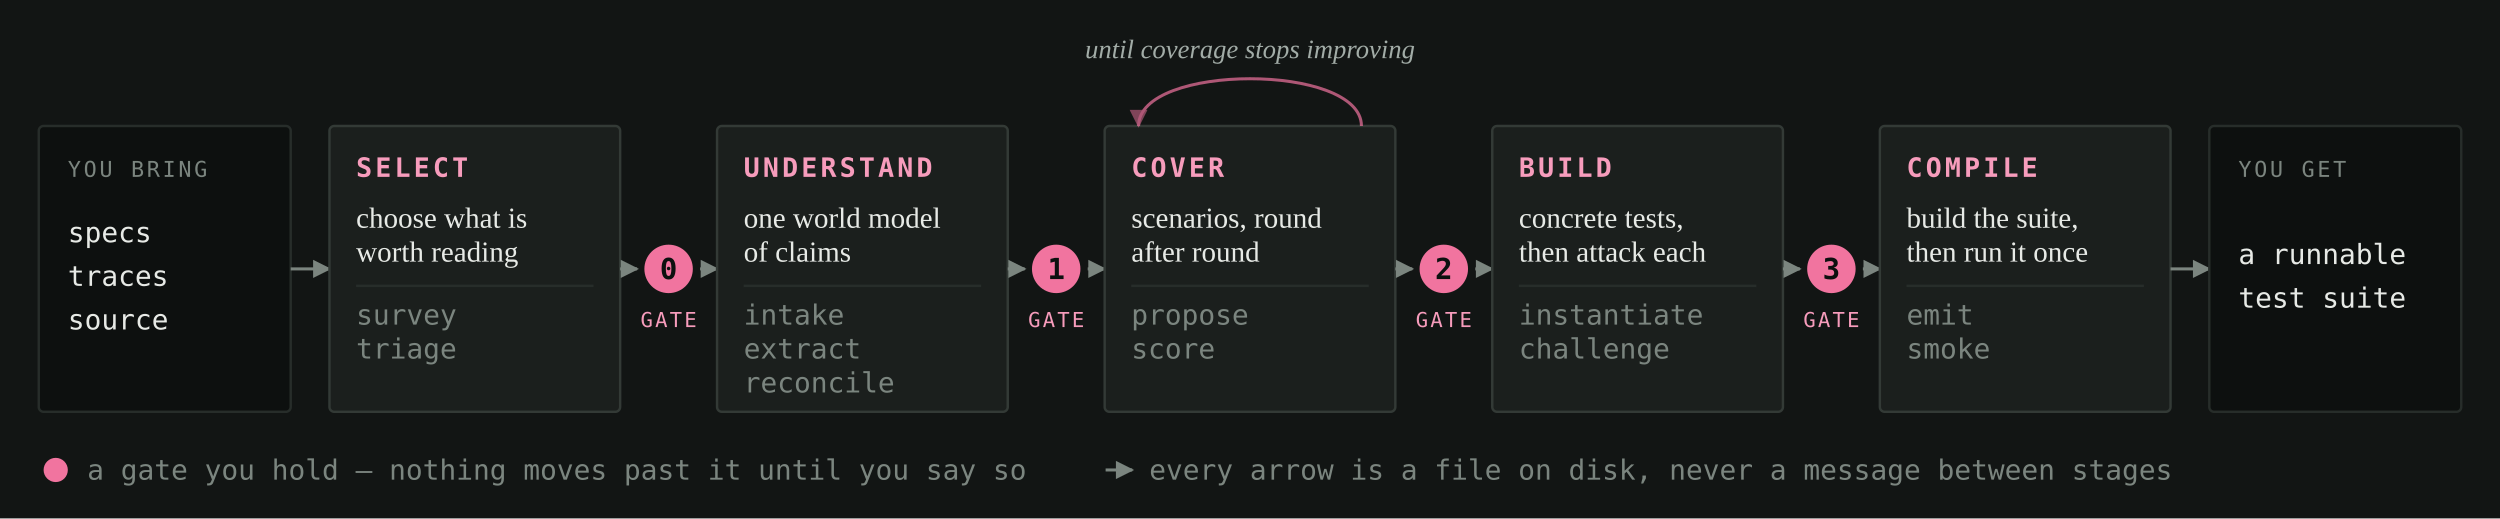
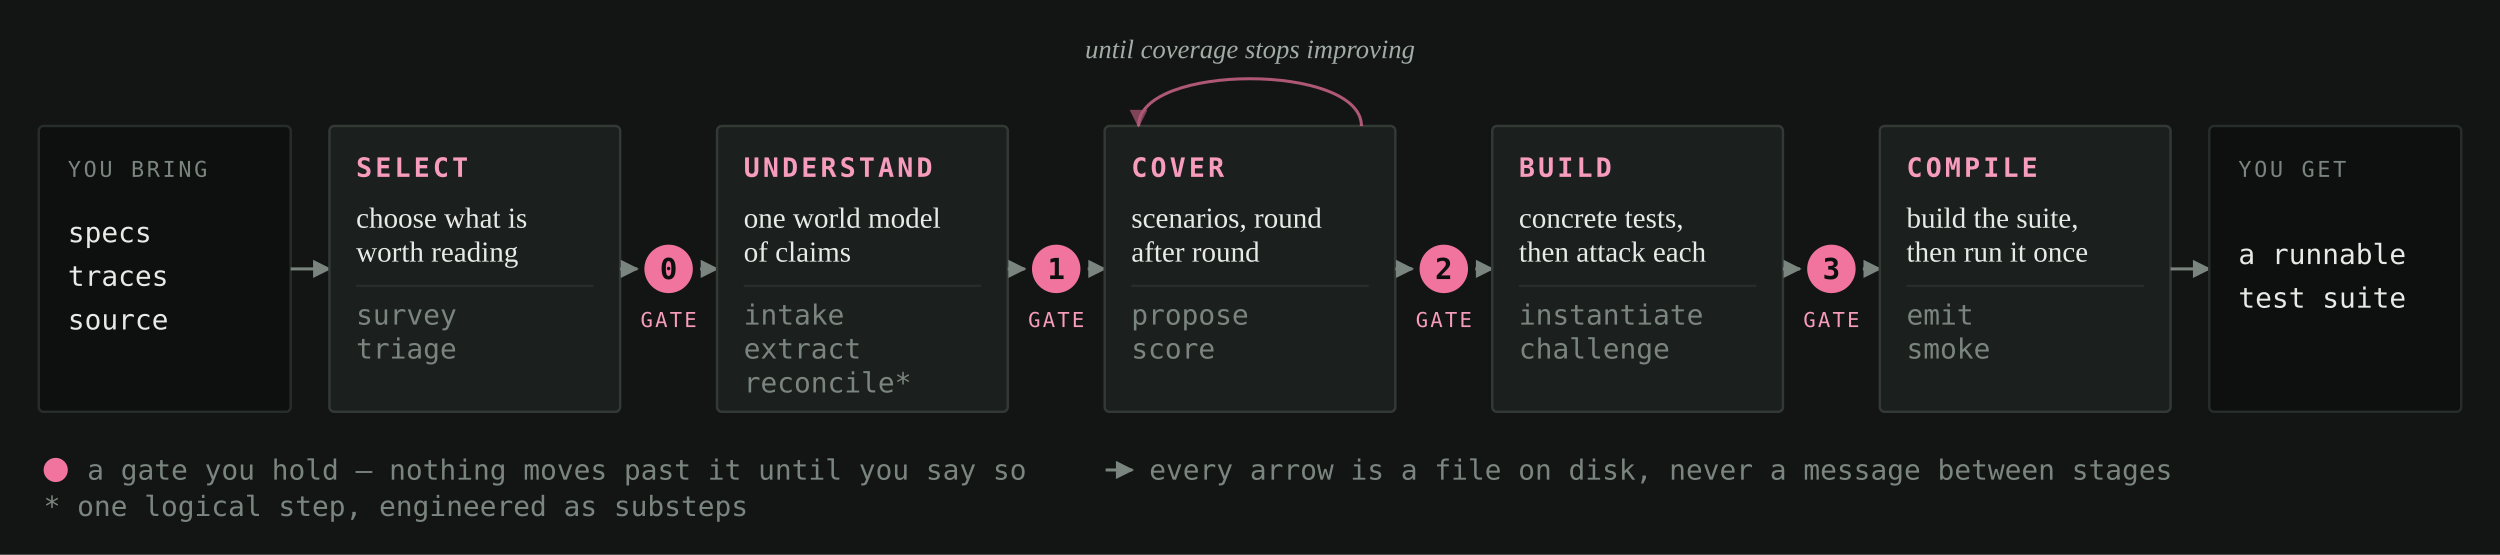
- <svg xmlns="http://www.w3.org/2000/svg" viewBox="0 0 1032 214" width="1032" height="214" role="img" aria-labelledby="t d">
+ <svg xmlns="http://www.w3.org/2000/svg" viewBox="0 0 1032 229" width="1032" height="229" role="img" aria-labelledby="t d">
  <style>
  .bg{fill:#121514}
  .plate{fill:#0D100F;stroke:#272D2A;stroke-width:1}
  .box{fill:#1B1F1D;stroke:#333A36;stroke-width:1}
  .hair{stroke:#272D2A;stroke-width:1}
  .verb{font-family:ui-monospace,"SF Mono","JetBrains Mono","IBM Plex Mono",Menlo,Consolas,monospace;font-weight:600;fill:#F79CBC;letter-spacing:1.3px}
  .note{font-family:Charter,"Iowan Old Style","Source Serif 4",Georgia,"Times New Roman",serif;fill:#E7EAE6}
  .stage{font-family:ui-monospace,"SF Mono","JetBrains Mono","IBM Plex Mono",Menlo,Consolas,monospace;fill:#7B857F}
  .plabel{font-family:ui-monospace,"SF Mono","JetBrains Mono","IBM Plex Mono",Menlo,Consolas,monospace;fill:#7B857F;letter-spacing:1.1px}
  .pitem{font-family:ui-monospace,"SF Mono","JetBrains Mono","IBM Plex Mono",Menlo,Consolas,monospace;fill:#E7EAE6}
  .edge{stroke:#7B857F;stroke-width:1.25;fill:none}
  .ar{fill:#7B857F}
  .gate{fill:#F1749F}
  .gnum{font-family:ui-monospace,"SF Mono","JetBrains Mono","IBM Plex Mono",Menlo,Consolas,monospace;font-weight:600;fill:#0D100F}
  .glab{font-family:ui-monospace,"SF Mono","JetBrains Mono","IBM Plex Mono",Menlo,Consolas,monospace;fill:#F79CBC;letter-spacing:.9px}
  .loop{stroke:#F1749F;stroke-width:1.25;fill:none;opacity:.7}
  .arl{fill:#F1749F;opacity:.7}
  .looplab{font-family:Charter,"Iowan Old Style","Source Serif 4",Georgia,"Times New Roman",serif;font-style:italic;fill:#A2ACA7}
  .cap{font-family:ui-monospace,"SF Mono","JetBrains Mono","IBM Plex Mono",Menlo,Consolas,monospace;fill:#7B857F}
</style>
  <defs>
    <marker id="ar" viewBox="0 0 10 10" refX="9" refY="5" markerWidth="6" markerHeight="6" orient="auto-start-reverse">
      <path d="M0 0 L10 5 L0 10 z" class="ar" />
    </marker>
    <marker id="arl" viewBox="0 0 10 10" refX="9" refY="5" markerWidth="6" markerHeight="6" orient="auto-start-reverse">
      <path d="M0 0 L10 5 L0 10 z" class="arl" />
    </marker>
  </defs>
-   <rect width="1032" height="214" class="bg" />
+   <rect width="1032" height="229" class="bg" />
  <rect x="16" y="52" width="104" height="118" rx="2" class="plate" />
  <text x="28.0" y="73.0" class="plabel" font-size="9" text-anchor="start">YOU BRING</text>
  <text x="28.0" y="100.0" class="pitem" font-size="11.5" text-anchor="start">specs</text>
  <text x="28.0" y="118.0" class="pitem" font-size="11.5" text-anchor="start">traces</text>
  <text x="28.0" y="136.0" class="pitem" font-size="11.5" text-anchor="start">source</text>
  <line x1="120" y1="111.0" x2="136" y2="111.0" class="edge" marker-end="url(#ar)" />
  <rect x="136" y="52" width="120" height="118" rx="2" class="box" />
  <text x="147.0" y="73.0" class="verb" font-size="11" text-anchor="start">SELECT</text>
  <text x="147.0" y="94.0" class="note" font-size="12" text-anchor="start">choose what is</text>
  <text x="147.0" y="108.0" class="note" font-size="12" text-anchor="start">worth reading</text>
  <line x1="147" y1="118" x2="245" y2="118" class="hair" />
  <text x="147.0" y="134.0" class="stage" font-size="11.5" text-anchor="start">survey</text>
  <text x="147.0" y="148.0" class="stage" font-size="11.5" text-anchor="start">triage</text>
  <line x1="256" y1="111.0" x2="263.0" y2="111.0" class="edge" marker-end="url(#ar)" />
  <circle cx="276.0" cy="111.0" r="10" class="gate" />
  <text x="276.0" y="115.2" class="gnum" font-size="12" text-anchor="middle">0</text>
  <text x="276.0" y="135.0" class="glab" font-size="8.5" text-anchor="middle">GATE</text>
  <line x1="289.0" y1="111.0" x2="296" y2="111.0" class="edge" marker-end="url(#ar)" />
  <rect x="296" y="52" width="120" height="118" rx="2" class="box" />
  <text x="307.0" y="73.0" class="verb" font-size="11" text-anchor="start">UNDERSTAND</text>
  <text x="307.0" y="94.0" class="note" font-size="12" text-anchor="start">one world model</text>
  <text x="307.0" y="108.0" class="note" font-size="12" text-anchor="start">of claims</text>
  <line x1="307" y1="118" x2="405" y2="118" class="hair" />
  <text x="307.0" y="134.0" class="stage" font-size="11.5" text-anchor="start">intake</text>
  <text x="307.0" y="148.0" class="stage" font-size="11.5" text-anchor="start">extract</text>
-   <text x="307.0" y="162.0" class="stage" font-size="11.5" text-anchor="start">reconcile</text>
+   <text x="307.0" y="162.0" class="stage" font-size="11.5" text-anchor="start">reconcile*</text>
  <line x1="416" y1="111.0" x2="423.0" y2="111.0" class="edge" marker-end="url(#ar)" />
  <circle cx="436.0" cy="111.0" r="10" class="gate" />
  <text x="436.0" y="115.2" class="gnum" font-size="12" text-anchor="middle">1</text>
  <text x="436.0" y="135.0" class="glab" font-size="8.5" text-anchor="middle">GATE</text>
  <line x1="449.0" y1="111.0" x2="456" y2="111.0" class="edge" marker-end="url(#ar)" />
  <rect x="456" y="52" width="120" height="118" rx="2" class="box" />
  <text x="467.0" y="73.0" class="verb" font-size="11" text-anchor="start">COVER</text>
  <text x="467.0" y="94.0" class="note" font-size="12" text-anchor="start">scenarios, round</text>
  <text x="467.0" y="108.0" class="note" font-size="12" text-anchor="start">after round</text>
  <line x1="467" y1="118" x2="565" y2="118" class="hair" />
  <text x="467.0" y="134.0" class="stage" font-size="11.5" text-anchor="start">propose</text>
  <text x="467.0" y="148.0" class="stage" font-size="11.5" text-anchor="start">score</text>
  <path d="M562 52 C 562 26, 470 26, 470 52" class="loop" marker-end="url(#arl)" />
  <text x="516.0" y="24.0" class="looplab" font-size="11" text-anchor="middle">until coverage stops improving</text>
  <line x1="576" y1="111.0" x2="583.0" y2="111.0" class="edge" marker-end="url(#ar)" />
  <circle cx="596.0" cy="111.0" r="10" class="gate" />
  <text x="596.0" y="115.2" class="gnum" font-size="12" text-anchor="middle">2</text>
  <text x="596.0" y="135.0" class="glab" font-size="8.5" text-anchor="middle">GATE</text>
  <line x1="609.0" y1="111.0" x2="616" y2="111.0" class="edge" marker-end="url(#ar)" />
  <rect x="616" y="52" width="120" height="118" rx="2" class="box" />
  <text x="627.0" y="73.0" class="verb" font-size="11" text-anchor="start">BUILD</text>
  <text x="627.0" y="94.0" class="note" font-size="12" text-anchor="start">concrete tests,</text>
  <text x="627.0" y="108.0" class="note" font-size="12" text-anchor="start">then attack each</text>
  <line x1="627" y1="118" x2="725" y2="118" class="hair" />
  <text x="627.0" y="134.0" class="stage" font-size="11.5" text-anchor="start">instantiate</text>
  <text x="627.0" y="148.0" class="stage" font-size="11.5" text-anchor="start">challenge</text>
  <line x1="736" y1="111.0" x2="743.0" y2="111.0" class="edge" marker-end="url(#ar)" />
  <circle cx="756.0" cy="111.0" r="10" class="gate" />
  <text x="756.0" y="115.2" class="gnum" font-size="12" text-anchor="middle">3</text>
  <text x="756.0" y="135.0" class="glab" font-size="8.5" text-anchor="middle">GATE</text>
  <line x1="769.0" y1="111.0" x2="776" y2="111.0" class="edge" marker-end="url(#ar)" />
  <rect x="776" y="52" width="120" height="118" rx="2" class="box" />
  <text x="787.0" y="73.0" class="verb" font-size="11" text-anchor="start">COMPILE</text>
  <text x="787.0" y="94.0" class="note" font-size="12" text-anchor="start">build the suite,</text>
  <text x="787.0" y="108.0" class="note" font-size="12" text-anchor="start">then run it once</text>
  <line x1="787" y1="118" x2="885" y2="118" class="hair" />
  <text x="787.0" y="134.0" class="stage" font-size="11.5" text-anchor="start">emit</text>
  <text x="787.0" y="148.0" class="stage" font-size="11.5" text-anchor="start">smoke</text>
  <line x1="896" y1="111.0" x2="912" y2="111.0" class="edge" marker-end="url(#ar)" />
  <rect x="912" y="52" width="104" height="118" rx="2" class="plate" />
  <text x="924.0" y="73.0" class="plabel" font-size="9" text-anchor="start">YOU GET</text>
  <text x="924.0" y="109.0" class="pitem" font-size="11.5" text-anchor="start">a runnable</text>
  <text x="924.0" y="127.0" class="pitem" font-size="11.5" text-anchor="start">test suite</text>
  <circle cx="23.0" cy="194" r="5" class="gate" />
  <text x="36.0" y="198.0" class="cap" font-size="11.5" text-anchor="start">a gate you hold — nothing moves past it until you say so</text>
  <line x1="456.4" y1="194" x2="467.4" y2="194" class="edge" marker-end="url(#ar)" />
  <text x="474.4" y="198.0" class="cap" font-size="11.5" text-anchor="start">every arrow is a file on disk, never a message between stages</text>
+   <text x="18.0" y="213.0" class="cap" font-size="11.5" text-anchor="start">* one logical step, engineered as substeps</text>
</svg>
